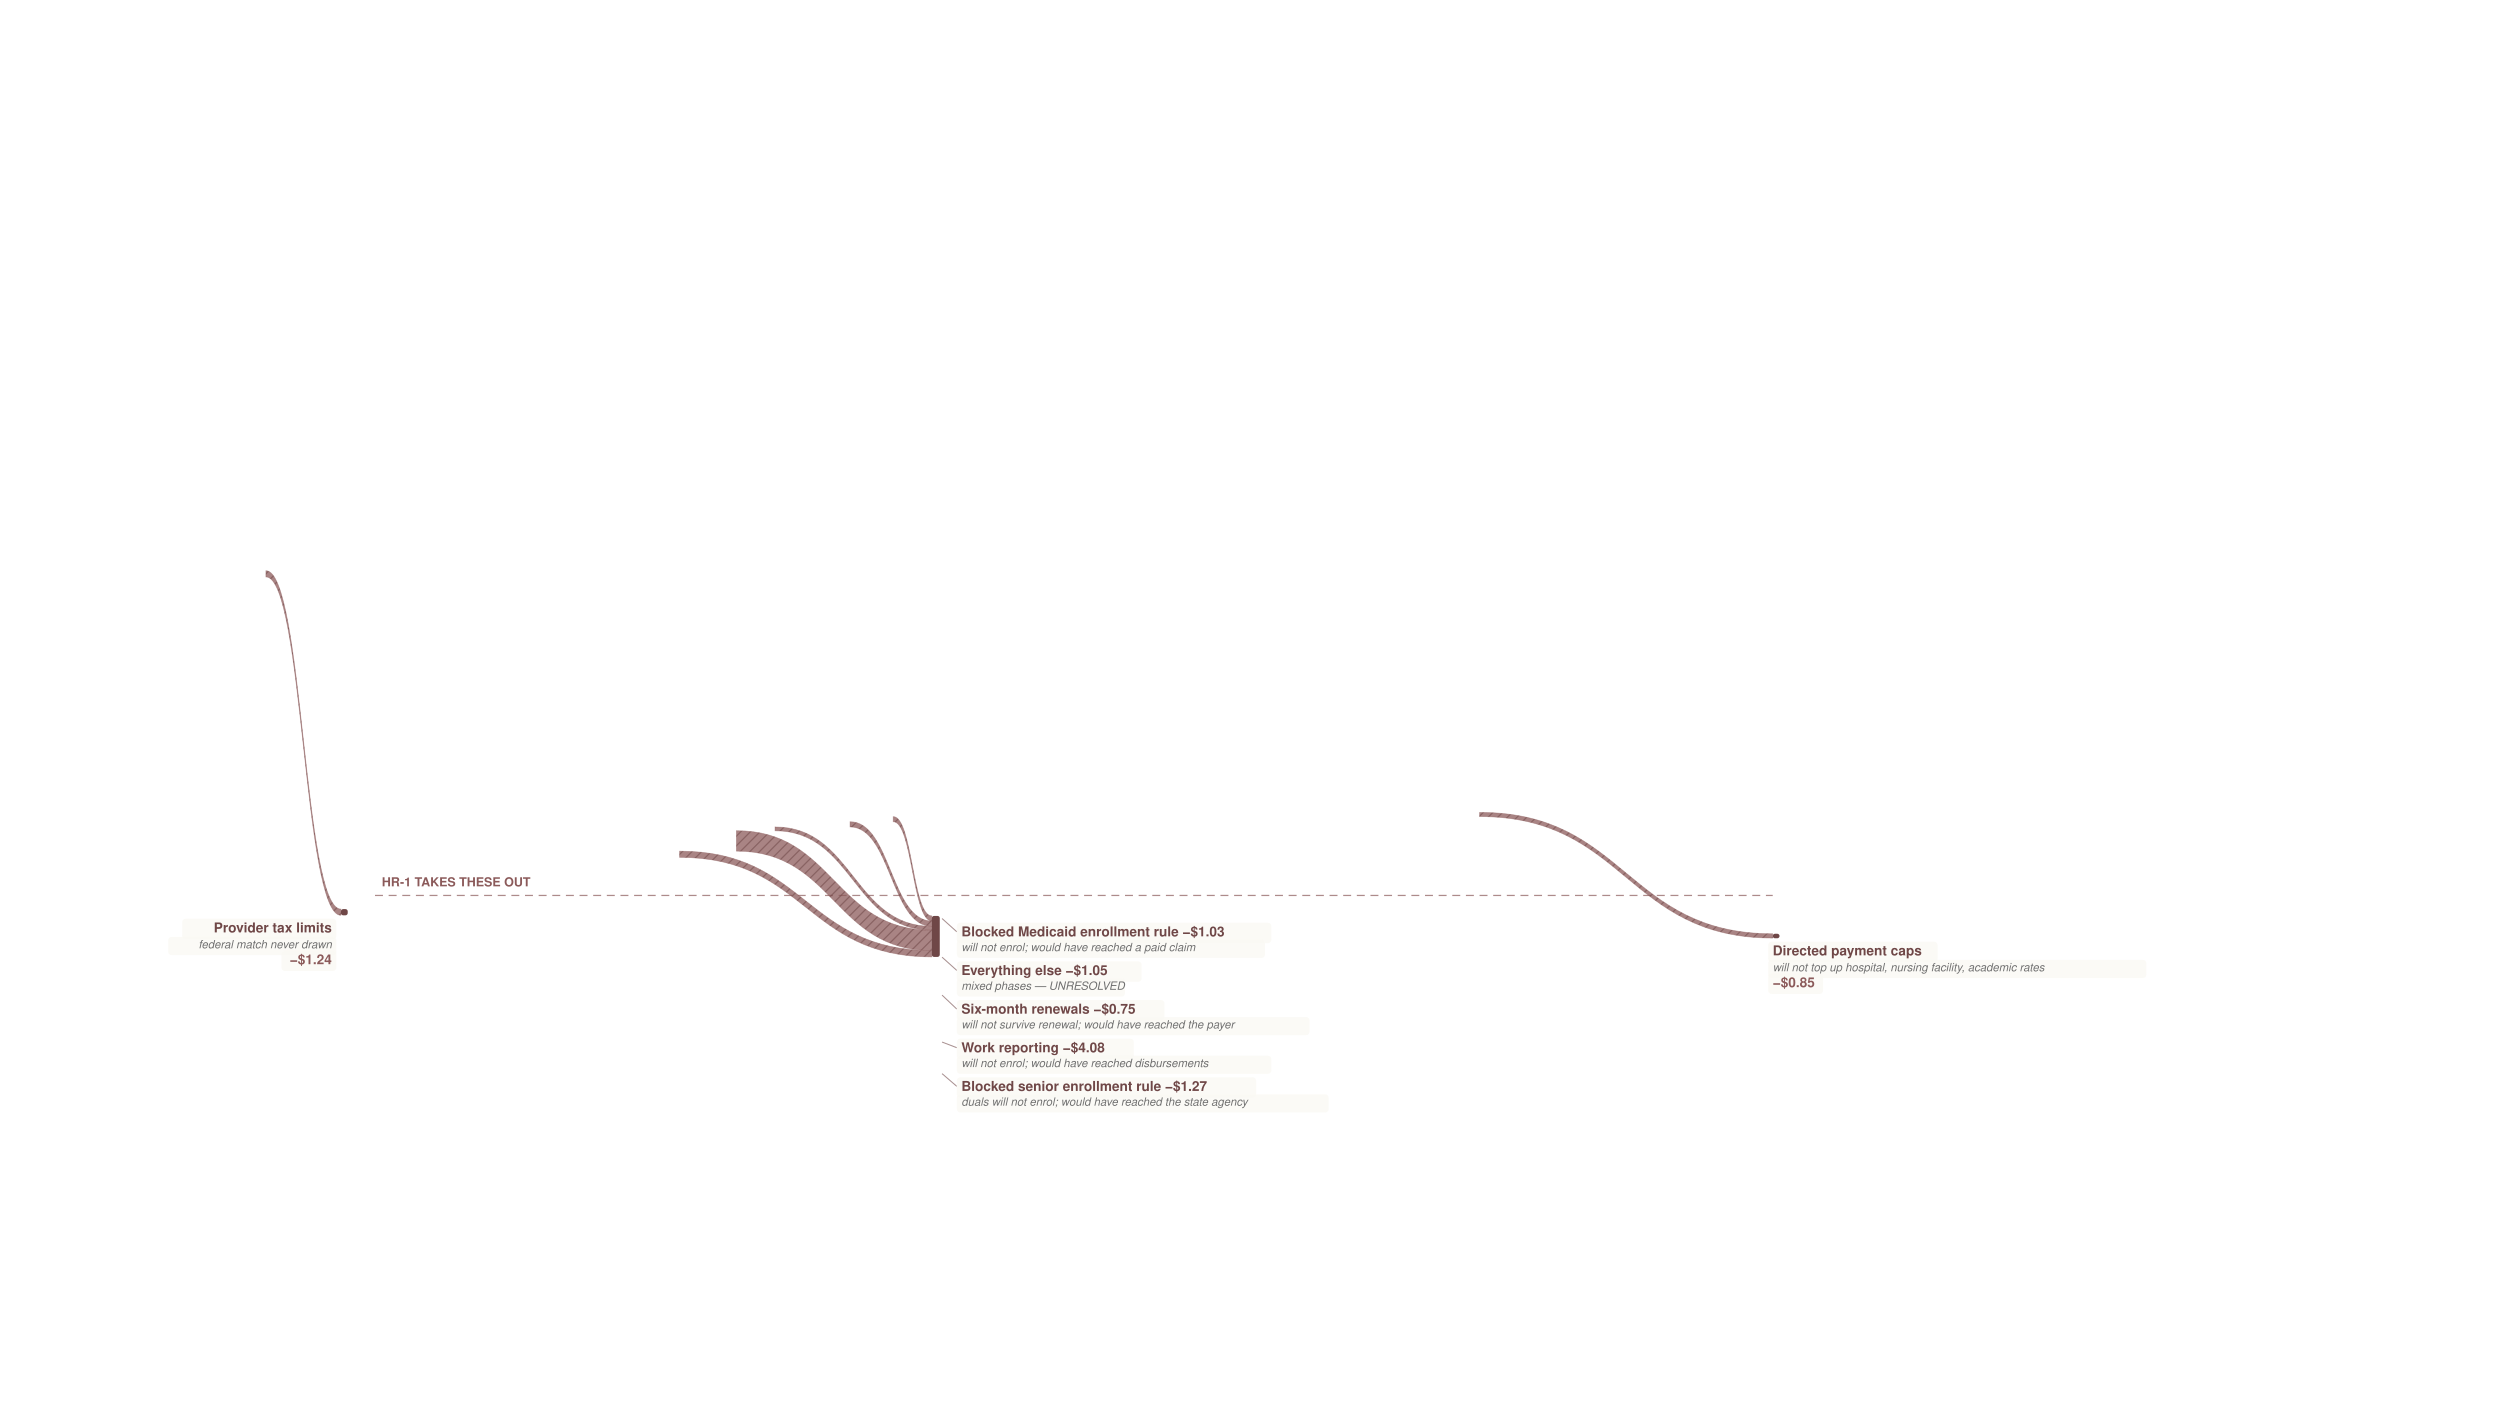
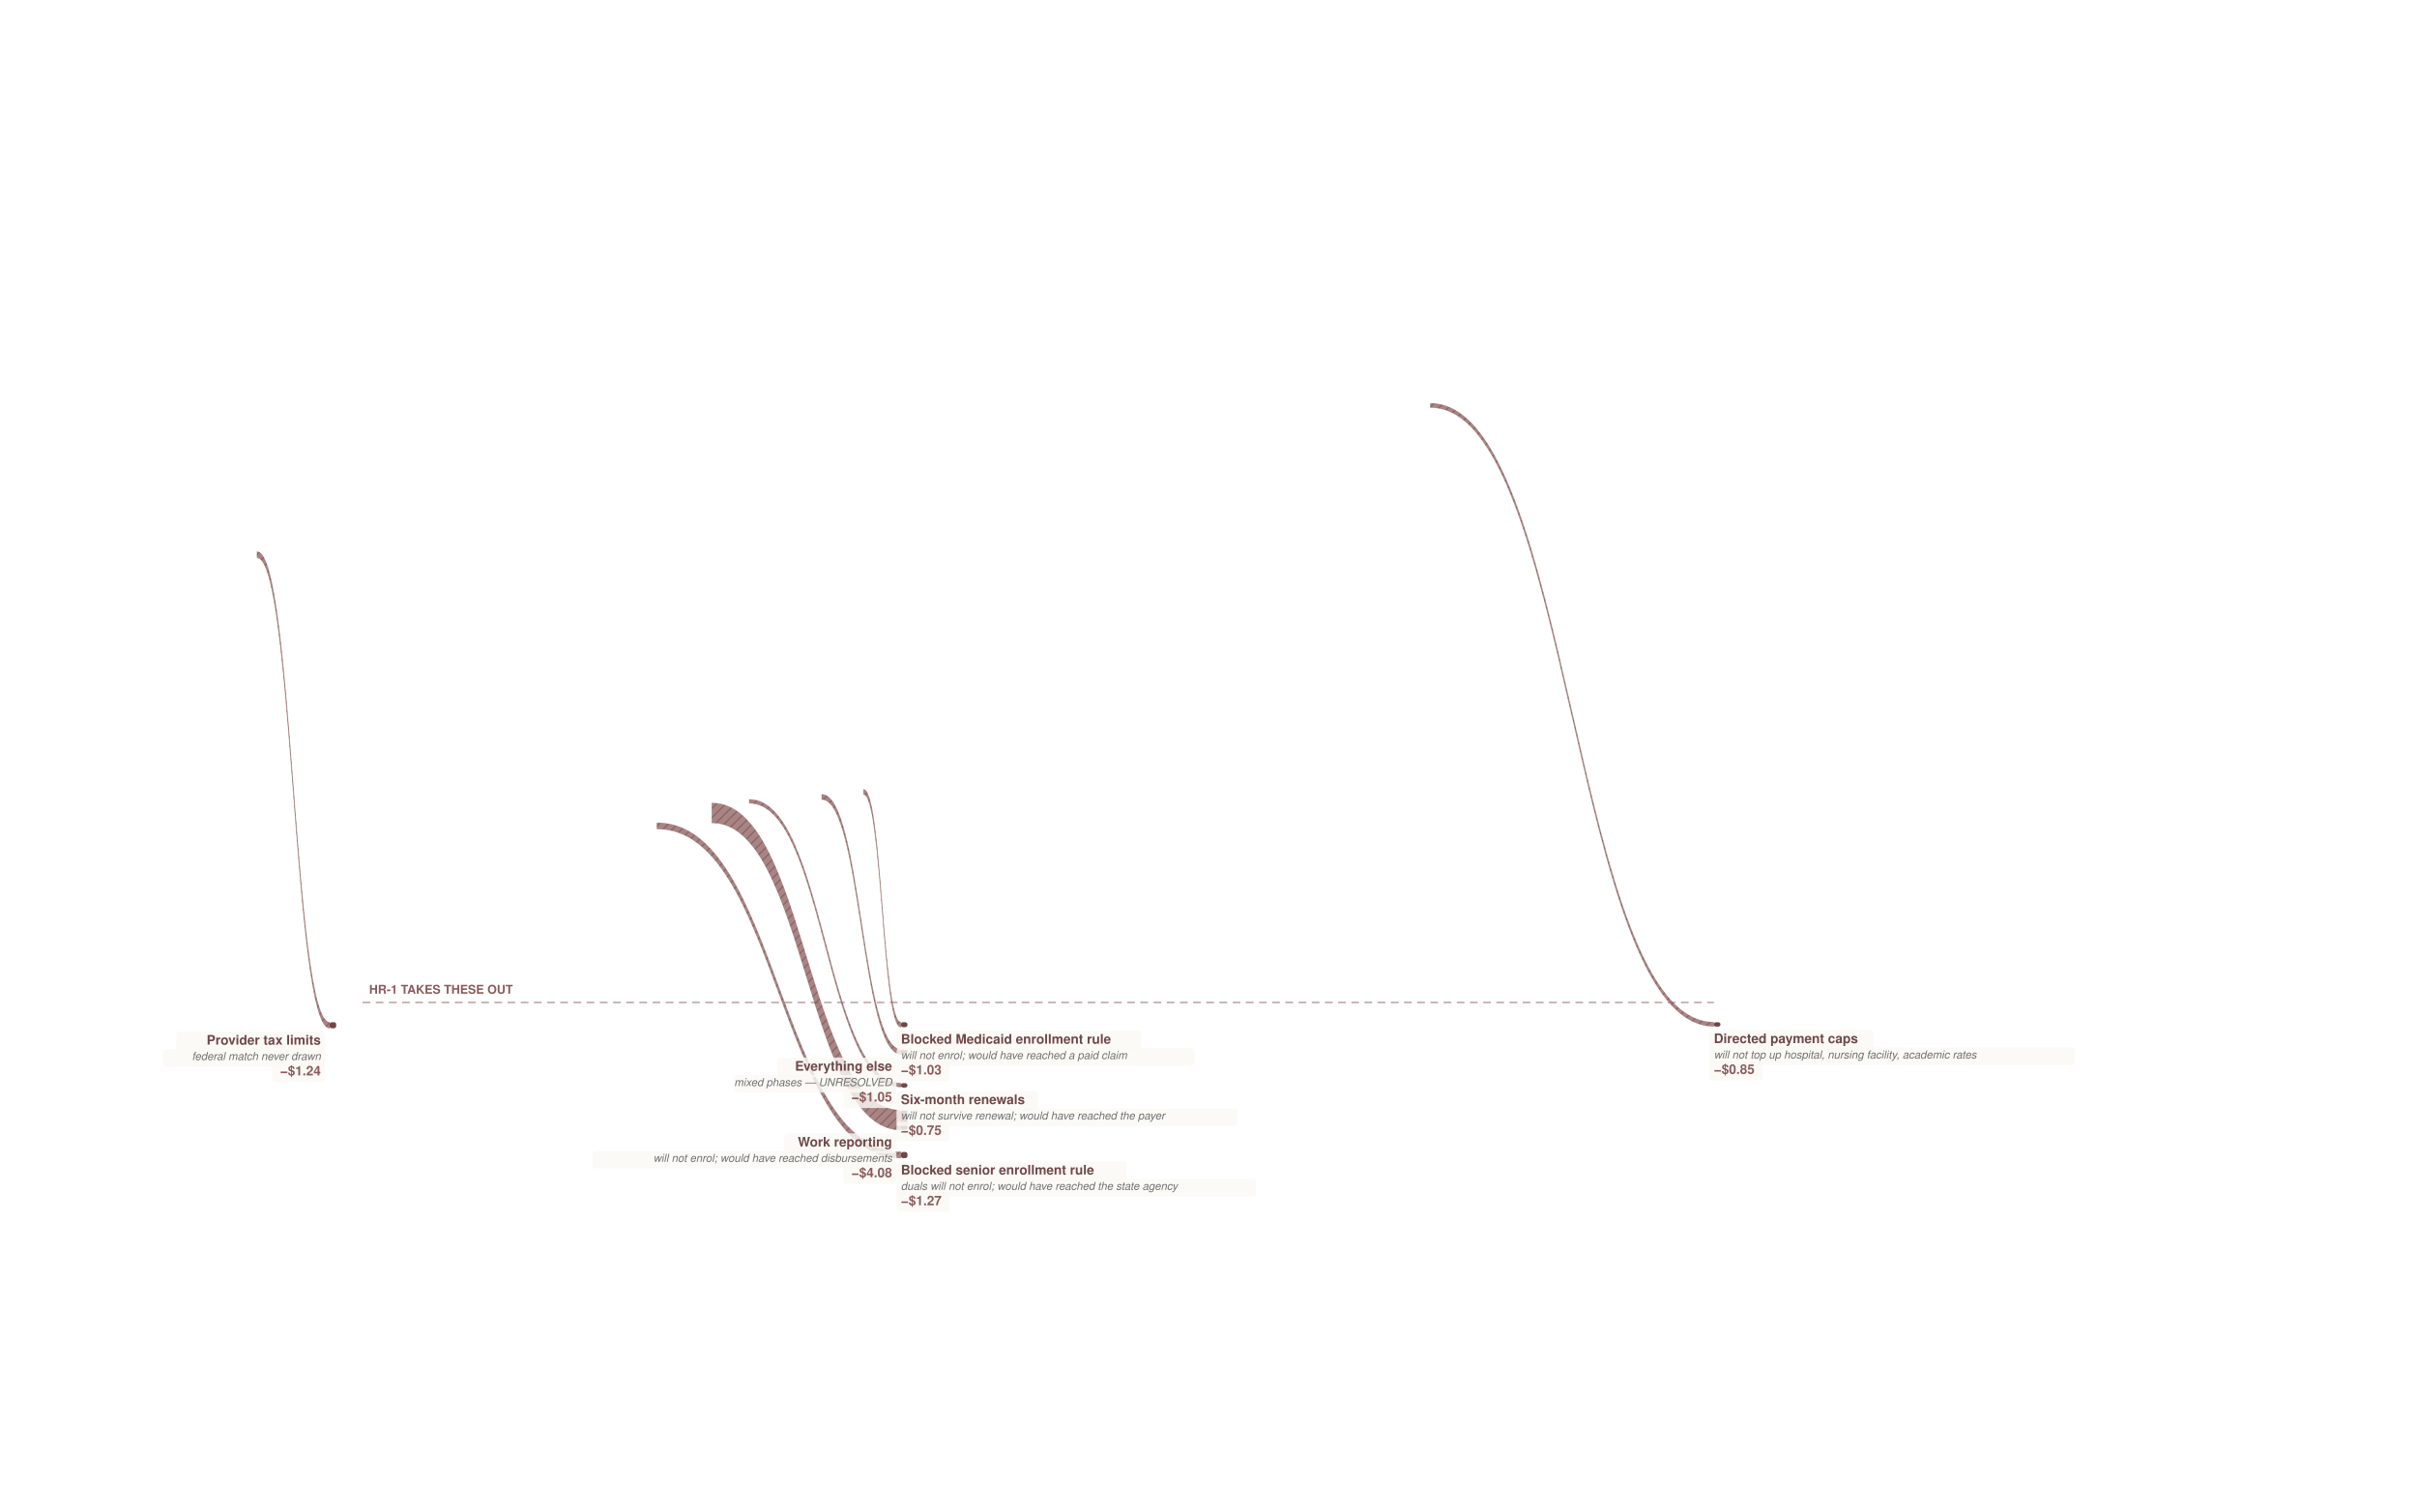
- <svg xmlns="http://www.w3.org/2000/svg" viewBox="0 0 2200 1240" width="100%">
+ <svg xmlns="http://www.w3.org/2000/svg" viewBox="0 0 2200 1376" width="100%">
  <g id="baseline" display="none">
</g>
  <g id="overlay-hr1">
    <defs>
      <pattern id="hr1hatch" width="6" height="6" patternUnits="userSpaceOnUse" patternTransform="rotate(45)">
        <line x1="0" y1="0" x2="0" y2="6" stroke="#6f4747" stroke-width="2.1" stroke-opacity="0.55" />
      </pattern>
    </defs>
-     <line x1="330" y1="788" x2="1560" y2="788" stroke="#8B5A5A" stroke-width="1.1" stroke-dasharray="7 5" stroke-opacity="0.7" />
-     <text x="336.0" y="780.0" font-family="Segoe UI, Helvetica, Arial, sans-serif" font-size="11" fill="#8B5A5A" text-anchor="start" font-weight="bold">HR-1 TAKES THESE OUT</text>
-     <path d="M234.0,502.2 C267.0,502.2 267.0,800.0 300.0,800.0 L300.0,805.5 C267.0,805.5 267.0,507.7 234.0,507.7 Z" fill="#8B5A5A" fill-opacity="0.74" stroke="#8B5A5A" stroke-opacity="0.45" stroke-width="0.6" />
-     <path d="M234.0,502.2 C267.0,502.2 267.0,800.0 300.0,800.0 L300.0,805.5 C267.0,805.5 267.0,507.7 234.0,507.7 Z" fill="url(#hr1hatch)" />
-     <rect x="300.0" y="800.0" width="6.0" height="5.5" rx="2" fill="#6f4747" fill-opacity="1.0" />
-     <rect x="160.3" y="808.5" width="135.7" height="18.0" rx="3" fill="#faf8f3" fill-opacity="0.82" />
-     <text x="292.0" y="820.5" font-family="Segoe UI, Helvetica, Arial, sans-serif" font-size="12" fill="#6f4747" text-anchor="end" font-weight="bold">Provider tax limits</text>
-     <rect x="148.0" y="824.5" width="148.0" height="16.0" rx="3" fill="#faf8f3" fill-opacity="0.82" />
-     <text x="292.0" y="834.5" font-family="Segoe UI, Helvetica, Arial, sans-serif" font-size="10" fill="#6f6f6f" text-anchor="end" font-weight="normal" font-style="italic">federal match never drawn</text>
-     <rect x="247.7" y="836.5" width="48.3" height="18.0" rx="3" fill="#faf8f3" fill-opacity="0.82" />
-     <text x="292.0" y="848.5" font-family="Segoe UI, Helvetica, Arial, sans-serif" font-size="12" fill="#8B5A5A" text-anchor="end" font-weight="bold">−$1.24</text>
-     <path d="M598.0,749.0 C709.0,749.0 709.0,836.5 820.0,836.5 L820.0,842.1 C709.0,842.1 709.0,754.5 598.0,754.5 Z" fill="#8B5A5A" fill-opacity="0.74" stroke="#8B5A5A" stroke-opacity="0.45" stroke-width="0.6" />
-     <path d="M598.0,749.0 C709.0,749.0 709.0,836.5 820.0,836.5 L820.0,842.1 C709.0,842.1 709.0,754.5 598.0,754.5 Z" fill="url(#hr1hatch)" />
-     <path d="M648.0,731.0 C734.0,731.0 734.0,818.6 820.0,818.6 L820.0,836.5 C734.0,836.5 734.0,749.0 648.0,749.0 Z" fill="#8B5A5A" fill-opacity="0.74" stroke="#8B5A5A" stroke-opacity="0.45" stroke-width="0.6" />
-     <path d="M648.0,731.0 C734.0,731.0 734.0,818.6 820.0,818.6 L820.0,836.5 C734.0,836.5 734.0,749.0 648.0,749.0 Z" fill="url(#hr1hatch)" />
-     <path d="M682.0,727.7 C751.0,727.7 751.0,815.2 820.0,815.2 L820.0,818.6 C751.0,818.6 751.0,731.1 682.0,731.1 Z" fill="#8B5A5A" fill-opacity="0.74" stroke="#8B5A5A" stroke-opacity="0.45" stroke-width="0.6" />
-     <path d="M682.0,727.7 C751.0,727.7 751.0,815.2 820.0,815.2 L820.0,818.6 C751.0,818.6 751.0,731.1 682.0,731.1 Z" fill="url(#hr1hatch)" />
-     <path d="M748.0,723.1 C784.0,723.1 784.0,810.5 820.0,810.5 L820.0,815.2 C784.0,815.2 784.0,727.7 748.0,727.7 Z" fill="#8B5A5A" fill-opacity="0.74" stroke="#8B5A5A" stroke-opacity="0.45" stroke-width="0.6" />
-     <path d="M748.0,723.1 C784.0,723.1 784.0,810.5 820.0,810.5 L820.0,815.2 C784.0,815.2 784.0,727.7 748.0,727.7 Z" fill="url(#hr1hatch)" />
-     <path d="M786.0,718.6 C803.0,718.6 803.0,806.0 820.0,806.0 L820.0,810.5 C803.0,810.5 803.0,723.1 786.0,723.1 Z" fill="#8B5A5A" fill-opacity="0.74" stroke="#8B5A5A" stroke-opacity="0.45" stroke-width="0.6" />
-     <path d="M786.0,718.6 C803.0,718.6 803.0,806.0 820.0,806.0 L820.0,810.5 C803.0,810.5 803.0,723.1 786.0,723.1 Z" fill="url(#hr1hatch)" />
-     <path d="M1302.0,714.9 C1431.0,714.9 1431.0,821.7 1560.0,821.7 L1560.0,825.5 C1431.0,825.5 1431.0,718.6 1302.0,718.6 Z" fill="#8B5A5A" fill-opacity="0.74" stroke="#8B5A5A" stroke-opacity="0.45" stroke-width="0.6" />
-     <path d="M1302.0,714.9 C1431.0,714.9 1431.0,821.7 1560.0,821.7 L1560.0,825.5 C1431.0,825.5 1431.0,718.6 1302.0,718.6 Z" fill="url(#hr1hatch)" />
-     <rect x="1560.0" y="821.7" width="6.0" height="4.0" rx="2" fill="#6f4747" fill-opacity="1.0" />
-     <rect x="1556.0" y="828.7" width="149.1" height="18.0" rx="3" fill="#faf8f3" fill-opacity="0.82" />
-     <text x="1560.0" y="840.7" font-family="Segoe UI, Helvetica, Arial, sans-serif" font-size="12" fill="#6f4747" text-anchor="start" font-weight="bold">Directed payment caps</text>
-     <rect x="1556.0" y="844.7" width="332.8" height="16.0" rx="3" fill="#faf8f3" fill-opacity="0.82" />
-     <text x="1560.0" y="854.7" font-family="Segoe UI, Helvetica, Arial, sans-serif" font-size="10" fill="#6f6f6f" text-anchor="start" font-weight="normal" font-style="italic">will not top up hospital, nursing facility, academic rates</text>
-     <rect x="1556.0" y="856.7" width="48.3" height="18.0" rx="3" fill="#faf8f3" fill-opacity="0.82" />
-     <text x="1560.0" y="868.7" font-family="Segoe UI, Helvetica, Arial, sans-serif" font-size="12" fill="#8B5A5A" text-anchor="start" font-weight="bold">−$0.85</text>
-     <rect x="820.0" y="806.0" width="7.0" height="36.1" rx="2" fill="#6f4747" fill-opacity="1.0" />
-     <line x1="829" y1="808.3" x2="842" y2="820.0" stroke="#6f4747" stroke-width="0.9" stroke-opacity="0.6" />
-     <rect x="842.0" y="812.0" width="276.8" height="18.0" rx="3" fill="#faf8f3" fill-opacity="0.82" />
-     <text x="846.0" y="824.0" font-family="Segoe UI, Helvetica, Arial, sans-serif" font-size="12" fill="#6f4747" text-anchor="start" font-weight="bold">Blocked Medicaid enrollment rule  −$1.03</text>
-     <rect x="842.0" y="827.0" width="271.2" height="16.0" rx="3" fill="#faf8f3" fill-opacity="0.82" />
-     <text x="846.0" y="837.0" font-family="Segoe UI, Helvetica, Arial, sans-serif" font-size="10" fill="#6f6f6f" text-anchor="start" font-weight="normal" font-style="italic">will not enrol; would have reached a paid claim</text>
-     <line x1="829" y1="842.3" x2="842" y2="854.0" stroke="#6f4747" stroke-width="0.9" stroke-opacity="0.6" />
-     <rect x="842.0" y="846.0" width="162.6" height="18.0" rx="3" fill="#faf8f3" fill-opacity="0.82" />
-     <text x="846.0" y="858.0" font-family="Segoe UI, Helvetica, Arial, sans-serif" font-size="12" fill="#6f4747" text-anchor="start" font-weight="bold">Everything else  −$1.05</text>
-     <rect x="842.0" y="861.0" width="148.0" height="16.0" rx="3" fill="#faf8f3" fill-opacity="0.82" />
-     <text x="846.0" y="871.0" font-family="Segoe UI, Helvetica, Arial, sans-serif" font-size="10" fill="#6f6f6f" text-anchor="start" font-weight="normal" font-style="italic">mixed phases — UNRESOLVED</text>
-     <line x1="829" y1="875.7" x2="842" y2="888.0" stroke="#6f4747" stroke-width="0.9" stroke-opacity="0.6" />
-     <rect x="842.0" y="880.0" width="182.7" height="18.0" rx="3" fill="#faf8f3" fill-opacity="0.82" />
-     <text x="846.0" y="892.0" font-family="Segoe UI, Helvetica, Arial, sans-serif" font-size="12" fill="#6f4747" text-anchor="start" font-weight="bold">Six-month renewals  −$0.75</text>
-     <rect x="842.0" y="895.0" width="310.4" height="16.0" rx="3" fill="#faf8f3" fill-opacity="0.82" />
-     <text x="846.0" y="905.0" font-family="Segoe UI, Helvetica, Arial, sans-serif" font-size="10" fill="#6f6f6f" text-anchor="start" font-weight="normal" font-style="italic">will not survive renewal; would have reached the payer</text>
-     <line x1="829" y1="917.0" x2="842" y2="922.0" stroke="#6f4747" stroke-width="0.9" stroke-opacity="0.6" />
-     <rect x="842.0" y="914.0" width="155.8" height="18.0" rx="3" fill="#faf8f3" fill-opacity="0.82" />
-     <text x="846.0" y="926.0" font-family="Segoe UI, Helvetica, Arial, sans-serif" font-size="12" fill="#6f4747" text-anchor="start" font-weight="bold">Work reporting  −$4.08</text>
-     <rect x="842.0" y="929.0" width="276.8" height="16.0" rx="3" fill="#faf8f3" fill-opacity="0.82" />
-     <text x="846.0" y="939.0" font-family="Segoe UI, Helvetica, Arial, sans-serif" font-size="10" fill="#6f6f6f" text-anchor="start" font-weight="normal" font-style="italic">will not enrol; would have reached disbursements</text>
-     <line x1="829" y1="944.8" x2="842" y2="956.0" stroke="#6f4747" stroke-width="0.9" stroke-opacity="0.6" />
-     <rect x="842.0" y="948.0" width="263.4" height="18.0" rx="3" fill="#faf8f3" fill-opacity="0.82" />
-     <text x="846.0" y="960.0" font-family="Segoe UI, Helvetica, Arial, sans-serif" font-size="12" fill="#6f4747" text-anchor="start" font-weight="bold">Blocked senior enrollment rule  −$1.27</text>
-     <rect x="842.0" y="963.0" width="327.2" height="16.0" rx="3" fill="#faf8f3" fill-opacity="0.82" />
-     <text x="846.0" y="973.0" font-family="Segoe UI, Helvetica, Arial, sans-serif" font-size="10" fill="#6f6f6f" text-anchor="start" font-weight="normal" font-style="italic">duals will not enrol; would have reached the state agency</text>
+     <line x1="330" y1="912.5" x2="1560" y2="912.5" stroke="#8B5A5A" stroke-width="1.1" stroke-dasharray="7 5" stroke-opacity="0.7" />
+     <text x="336.0" y="904.5" font-family="Segoe UI, Helvetica, Arial, sans-serif" font-size="11" fill="#8B5A5A" text-anchor="start" font-weight="bold">HR-1 TAKES THESE OUT</text>
+     <path d="M234.0,502.2 C267.0,502.2 267.0,930.5 300.0,930.5 L300.0,935.9 C267.0,935.9 267.0,507.7 234.0,507.7 Z" fill="#8B5A5A" fill-opacity="0.74" stroke="#8B5A5A" stroke-opacity="0.45" stroke-width="0.6" />
+     <path d="M234.0,502.2 C267.0,502.2 267.0,930.5 300.0,930.5 L300.0,935.9 C267.0,935.9 267.0,507.7 234.0,507.7 Z" fill="url(#hr1hatch)" />
+     <rect x="300.0" y="930.5" width="6.0" height="5.5" rx="2" fill="#6f4747" fill-opacity="1.0" />
+     <rect x="160.3" y="938.9" width="135.7" height="18.0" rx="3" fill="#faf8f3" fill-opacity="0.82" />
+     <text x="292.0" y="950.9" font-family="Segoe UI, Helvetica, Arial, sans-serif" font-size="12" fill="#6f4747" text-anchor="end" font-weight="bold">Provider tax limits</text>
+     <rect x="148.0" y="954.9" width="148.0" height="16.0" rx="3" fill="#faf8f3" fill-opacity="0.82" />
+     <text x="292.0" y="964.9" font-family="Segoe UI, Helvetica, Arial, sans-serif" font-size="10" fill="#6f6f6f" text-anchor="end" font-weight="normal" font-style="italic">federal match never drawn</text>
+     <rect x="247.7" y="966.9" width="48.3" height="18.0" rx="3" fill="#faf8f3" fill-opacity="0.82" />
+     <text x="292.0" y="978.9" font-family="Segoe UI, Helvetica, Arial, sans-serif" font-size="12" fill="#8B5A5A" text-anchor="end" font-weight="bold">−$1.24</text>
+     <path d="M598.0,749.0 C709.0,749.0 709.0,1048.6 820.0,1048.6 L820.0,1054.1 C709.0,1054.1 709.0,754.5 598.0,754.5 Z" fill="#8B5A5A" fill-opacity="0.74" stroke="#8B5A5A" stroke-opacity="0.45" stroke-width="0.6" />
+     <path d="M598.0,749.0 C709.0,749.0 709.0,1048.6 820.0,1048.6 L820.0,1054.1 C709.0,1054.1 709.0,754.5 598.0,754.5 Z" fill="url(#hr1hatch)" />
+     <rect x="820.0" y="1048.6" width="6.0" height="5.6" rx="2" fill="#6f4747" fill-opacity="1.0" />
+     <rect x="816.0" y="1057.1" width="209.6" height="18.0" rx="3" fill="#faf8f3" fill-opacity="0.82" />
+     <text x="820.0" y="1069.1" font-family="Segoe UI, Helvetica, Arial, sans-serif" font-size="12" fill="#6f4747" text-anchor="start" font-weight="bold">Blocked senior enrollment rule</text>
+     <rect x="816.0" y="1073.1" width="327.2" height="16.0" rx="3" fill="#faf8f3" fill-opacity="0.82" />
+     <text x="820.0" y="1083.1" font-family="Segoe UI, Helvetica, Arial, sans-serif" font-size="10" fill="#6f6f6f" text-anchor="start" font-weight="normal" font-style="italic">duals will not enrol; would have reached the state agency</text>
+     <rect x="816.0" y="1085.1" width="48.3" height="18.0" rx="3" fill="#faf8f3" fill-opacity="0.82" />
+     <text x="820.0" y="1097.1" font-family="Segoe UI, Helvetica, Arial, sans-serif" font-size="12" fill="#8B5A5A" text-anchor="start" font-weight="bold">−$1.27</text>
+     <path d="M648.0,731.0 C734.0,731.0 734.0,1010.6 820.0,1010.6 L820.0,1028.6 C734.0,1028.6 734.0,749.0 648.0,749.0 Z" fill="#8B5A5A" fill-opacity="0.74" stroke="#8B5A5A" stroke-opacity="0.45" stroke-width="0.6" />
+     <path d="M648.0,731.0 C734.0,731.0 734.0,1010.6 820.0,1010.6 L820.0,1028.6 C734.0,1028.6 734.0,749.0 648.0,749.0 Z" fill="url(#hr1hatch)" />
+     <rect x="820.0" y="1010.6" width="6.0" height="17.9" rx="2" fill="#6f4747" fill-opacity="1.0" />
+     <rect x="713.9" y="1031.6" width="102.1" height="18.0" rx="3" fill="#faf8f3" fill-opacity="0.82" />
+     <text x="812.0" y="1043.6" font-family="Segoe UI, Helvetica, Arial, sans-serif" font-size="12" fill="#6f4747" text-anchor="end" font-weight="bold">Work reporting</text>
+     <rect x="539.2" y="1047.6" width="276.8" height="16.0" rx="3" fill="#faf8f3" fill-opacity="0.82" />
+     <text x="812.0" y="1057.6" font-family="Segoe UI, Helvetica, Arial, sans-serif" font-size="10" fill="#6f6f6f" text-anchor="end" font-weight="normal" font-style="italic">will not enrol; would have reached disbursements</text>
+     <rect x="767.7" y="1059.6" width="48.3" height="18.0" rx="3" fill="#faf8f3" fill-opacity="0.82" />
+     <text x="812.0" y="1071.6" font-family="Segoe UI, Helvetica, Arial, sans-serif" font-size="12" fill="#8B5A5A" text-anchor="end" font-weight="bold">−$4.08</text>
+     <path d="M682.0,727.7 C751.0,727.7 751.0,986.0 820.0,986.0 L820.0,989.4 C751.0,989.4 751.0,731.1 682.0,731.1 Z" fill="#8B5A5A" fill-opacity="0.74" stroke="#8B5A5A" stroke-opacity="0.45" stroke-width="0.6" />
+     <path d="M682.0,727.7 C751.0,727.7 751.0,986.0 820.0,986.0 L820.0,989.4 C751.0,989.4 751.0,731.1 682.0,731.1 Z" fill="url(#hr1hatch)" />
+     <rect x="820.0" y="986.0" width="6.0" height="4.0" rx="2" fill="#6f4747" fill-opacity="1.0" />
+     <rect x="816.0" y="993.0" width="129.0" height="18.0" rx="3" fill="#faf8f3" fill-opacity="0.82" />
+     <text x="820.0" y="1005.0" font-family="Segoe UI, Helvetica, Arial, sans-serif" font-size="12" fill="#6f4747" text-anchor="start" font-weight="bold">Six-month renewals</text>
+     <rect x="816.0" y="1009.0" width="310.4" height="16.0" rx="3" fill="#faf8f3" fill-opacity="0.82" />
+     <text x="820.0" y="1019.0" font-family="Segoe UI, Helvetica, Arial, sans-serif" font-size="10" fill="#6f6f6f" text-anchor="start" font-weight="normal" font-style="italic">will not survive renewal; would have reached the payer</text>
+     <rect x="816.0" y="1021.0" width="48.3" height="18.0" rx="3" fill="#faf8f3" fill-opacity="0.82" />
+     <text x="820.0" y="1033.0" font-family="Segoe UI, Helvetica, Arial, sans-serif" font-size="12" fill="#8B5A5A" text-anchor="start" font-weight="bold">−$0.75</text>
+     <path d="M748.0,723.1 C784.0,723.1 784.0,955.0 820.0,955.0 L820.0,959.6 C784.0,959.6 784.0,727.7 748.0,727.7 Z" fill="#8B5A5A" fill-opacity="0.74" stroke="#8B5A5A" stroke-opacity="0.45" stroke-width="0.6" />
+     <path d="M748.0,723.1 C784.0,723.1 784.0,955.0 820.0,955.0 L820.0,959.6 C784.0,959.6 784.0,727.7 748.0,727.7 Z" fill="url(#hr1hatch)" />
+     <rect x="820.0" y="955.0" width="6.0" height="4.6" rx="2" fill="#6f4747" fill-opacity="1.0" />
+     <rect x="707.2" y="962.6" width="108.8" height="18.0" rx="3" fill="#faf8f3" fill-opacity="0.82" />
+     <text x="812.0" y="974.6" font-family="Segoe UI, Helvetica, Arial, sans-serif" font-size="12" fill="#6f4747" text-anchor="end" font-weight="bold">Everything else</text>
+     <rect x="668.0" y="978.6" width="148.0" height="16.0" rx="3" fill="#faf8f3" fill-opacity="0.82" />
+     <text x="812.0" y="988.6" font-family="Segoe UI, Helvetica, Arial, sans-serif" font-size="10" fill="#6f6f6f" text-anchor="end" font-weight="normal" font-style="italic">mixed phases — UNRESOLVED</text>
+     <rect x="767.7" y="990.6" width="48.3" height="18.0" rx="3" fill="#faf8f3" fill-opacity="0.82" />
+     <text x="812.0" y="1002.6" font-family="Segoe UI, Helvetica, Arial, sans-serif" font-size="12" fill="#8B5A5A" text-anchor="end" font-weight="bold">−$1.05</text>
+     <path d="M786.0,718.6 C803.0,718.6 803.0,930.5 820.0,930.5 L820.0,935.0 C803.0,935.0 803.0,723.1 786.0,723.1 Z" fill="#8B5A5A" fill-opacity="0.74" stroke="#8B5A5A" stroke-opacity="0.45" stroke-width="0.6" />
+     <path d="M786.0,718.6 C803.0,718.6 803.0,930.5 820.0,930.5 L820.0,935.0 C803.0,935.0 803.0,723.1 786.0,723.1 Z" fill="url(#hr1hatch)" />
+     <rect x="820.0" y="930.5" width="6.0" height="4.5" rx="2" fill="#6f4747" fill-opacity="1.0" />
+     <rect x="816.0" y="938.0" width="223.0" height="18.0" rx="3" fill="#faf8f3" fill-opacity="0.82" />
+     <text x="820.0" y="950.0" font-family="Segoe UI, Helvetica, Arial, sans-serif" font-size="12" fill="#6f4747" text-anchor="start" font-weight="bold">Blocked Medicaid enrollment rule</text>
+     <rect x="816.0" y="954.0" width="271.2" height="16.0" rx="3" fill="#faf8f3" fill-opacity="0.82" />
+     <text x="820.0" y="964.0" font-family="Segoe UI, Helvetica, Arial, sans-serif" font-size="10" fill="#6f6f6f" text-anchor="start" font-weight="normal" font-style="italic">will not enrol; would have reached a paid claim</text>
+     <rect x="816.0" y="966.0" width="48.3" height="18.0" rx="3" fill="#faf8f3" fill-opacity="0.82" />
+     <text x="820.0" y="978.0" font-family="Segoe UI, Helvetica, Arial, sans-serif" font-size="12" fill="#8B5A5A" text-anchor="start" font-weight="bold">−$1.03</text>
+     <path d="M1302.0,367.2 C1431.0,367.2 1431.0,930.5 1560.0,930.5 L1560.0,934.2 C1431.0,934.2 1431.0,370.9 1302.0,370.9 Z" fill="#8B5A5A" fill-opacity="0.74" stroke="#8B5A5A" stroke-opacity="0.45" stroke-width="0.6" />
+     <path d="M1302.0,367.2 C1431.0,367.2 1431.0,930.5 1560.0,930.5 L1560.0,934.2 C1431.0,934.2 1431.0,370.9 1302.0,370.9 Z" fill="url(#hr1hatch)" />
+     <rect x="1560.0" y="930.5" width="6.0" height="4.0" rx="2" fill="#6f4747" fill-opacity="1.0" />
+     <rect x="1556.0" y="937.5" width="149.1" height="18.0" rx="3" fill="#faf8f3" fill-opacity="0.82" />
+     <text x="1560.0" y="949.5" font-family="Segoe UI, Helvetica, Arial, sans-serif" font-size="12" fill="#6f4747" text-anchor="start" font-weight="bold">Directed payment caps</text>
+     <rect x="1556.0" y="953.5" width="332.8" height="16.0" rx="3" fill="#faf8f3" fill-opacity="0.82" />
+     <text x="1560.0" y="963.5" font-family="Segoe UI, Helvetica, Arial, sans-serif" font-size="10" fill="#6f6f6f" text-anchor="start" font-weight="normal" font-style="italic">will not top up hospital, nursing facility, academic rates</text>
+     <rect x="1556.0" y="965.5" width="48.3" height="18.0" rx="3" fill="#faf8f3" fill-opacity="0.82" />
+     <text x="1560.0" y="977.5" font-family="Segoe UI, Helvetica, Arial, sans-serif" font-size="12" fill="#8B5A5A" text-anchor="start" font-weight="bold">−$0.85</text>
  </g>
</svg>
